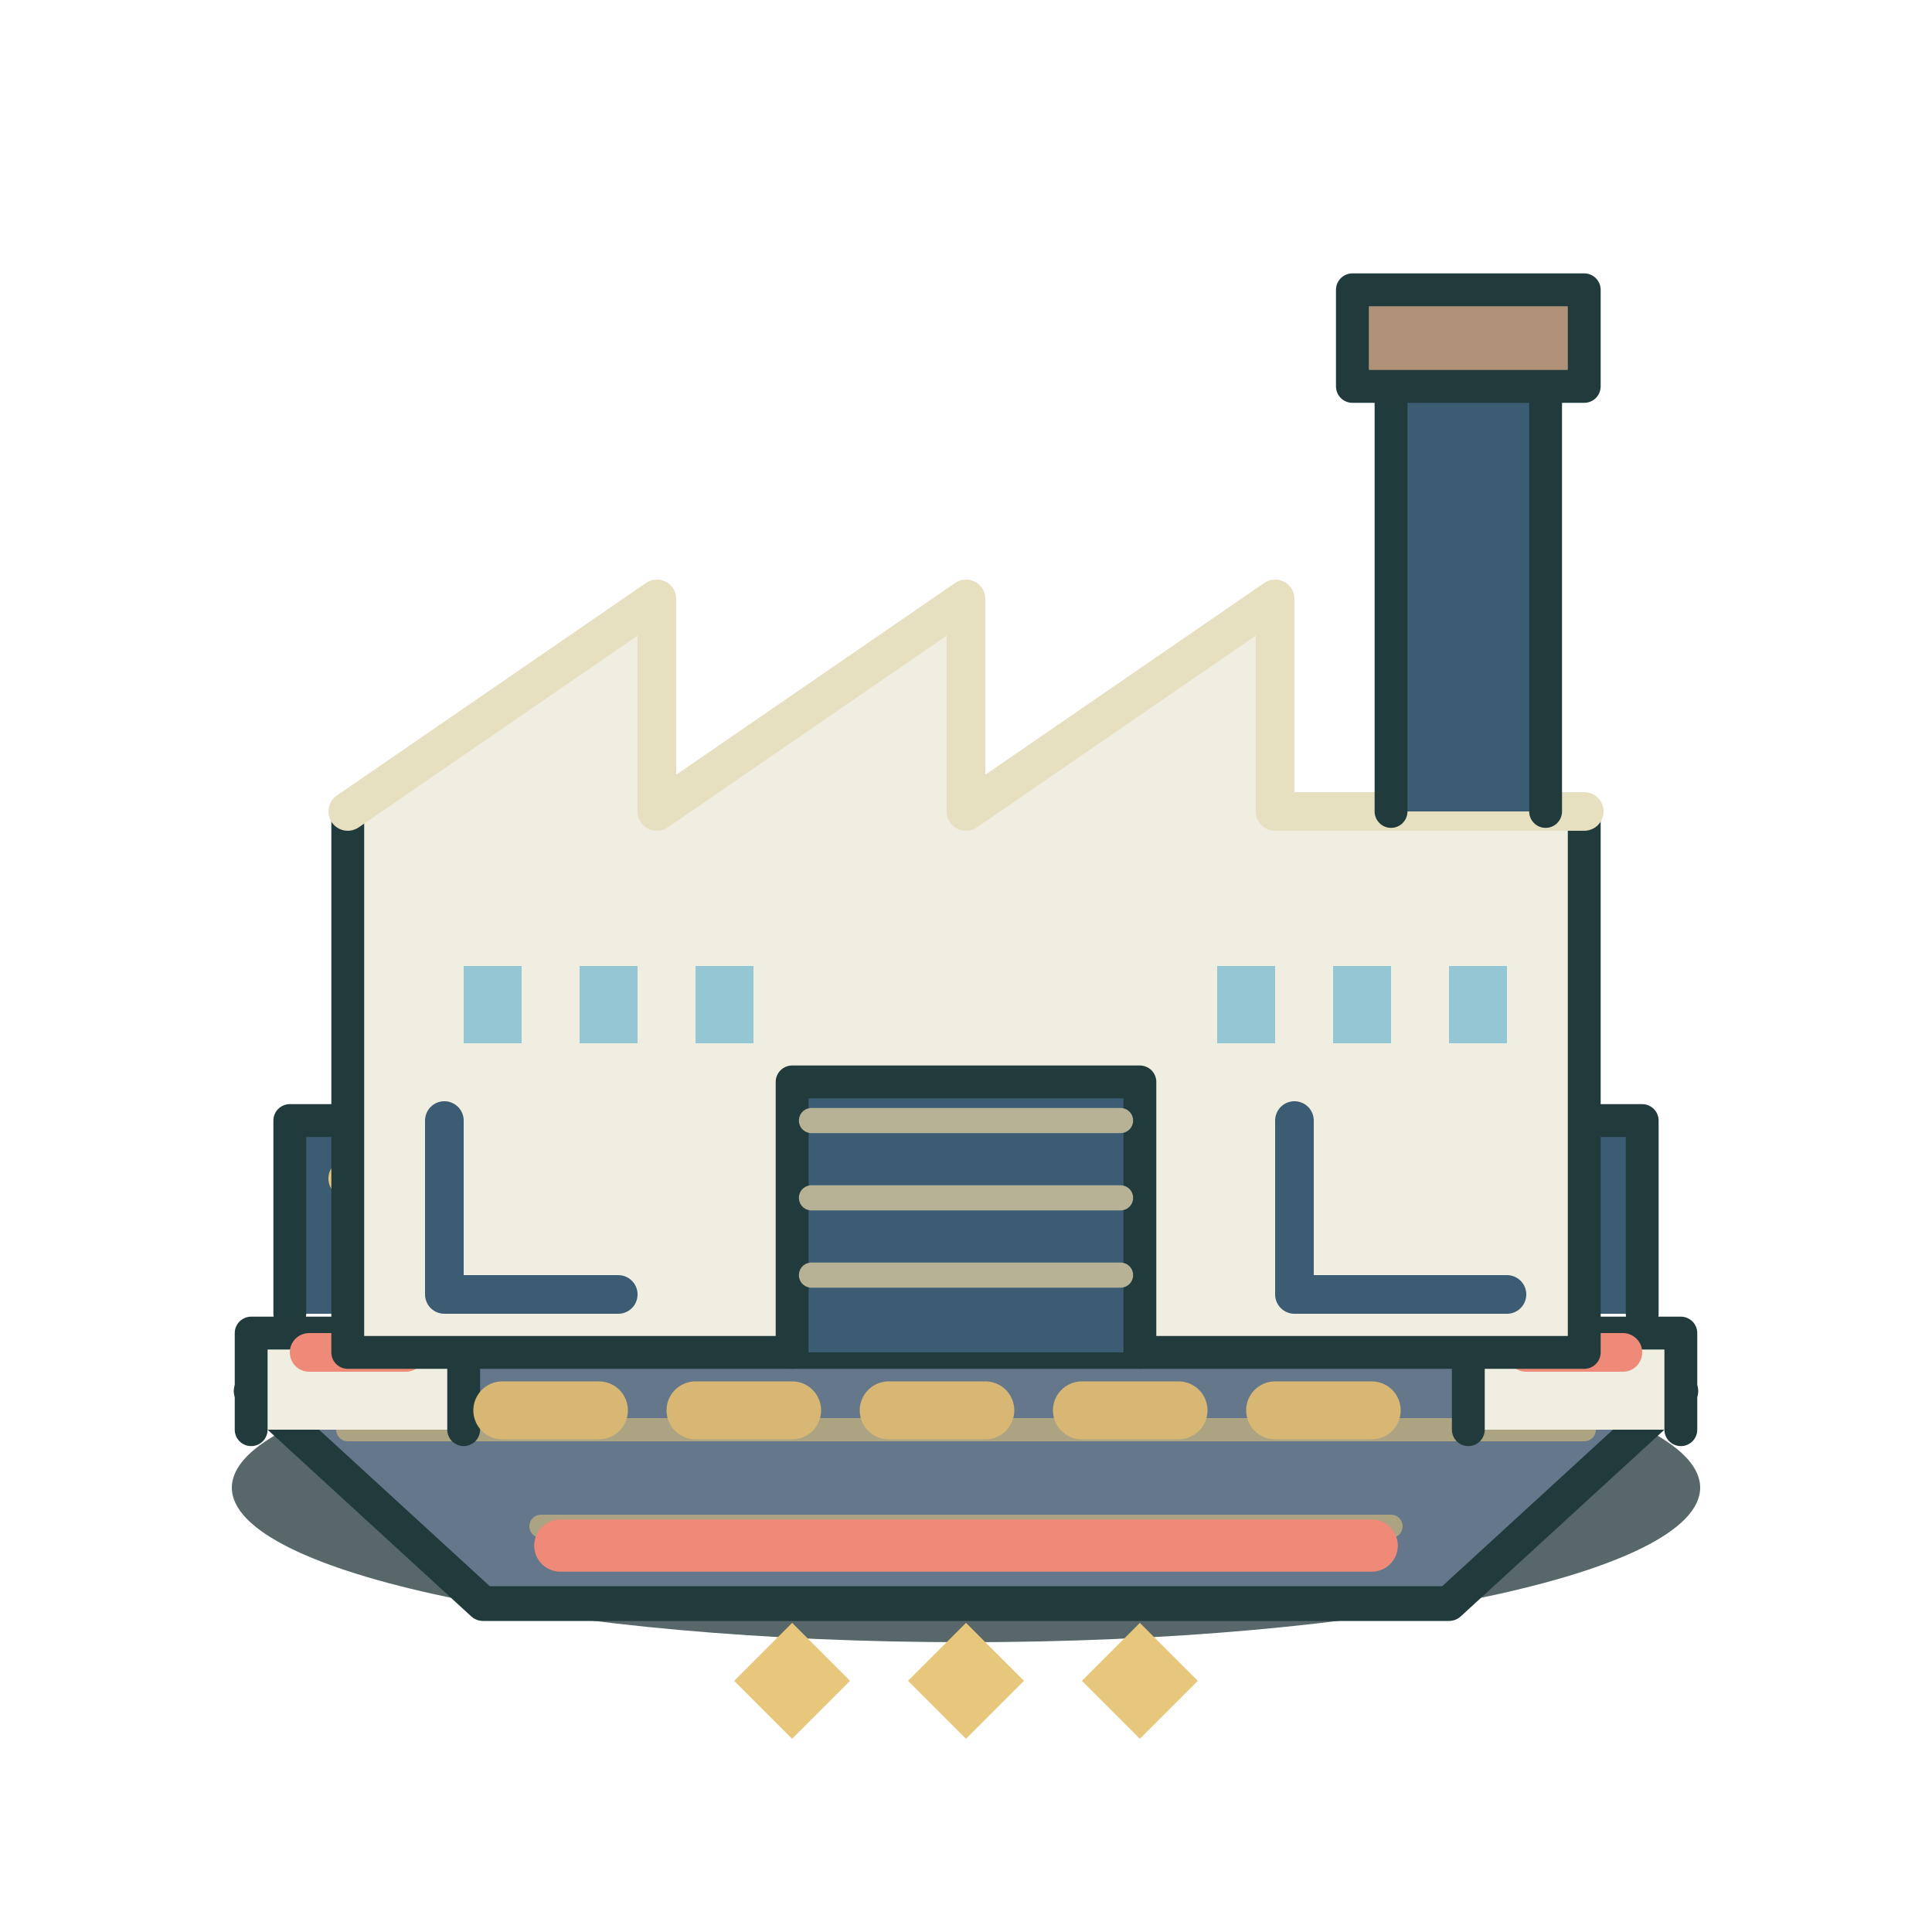
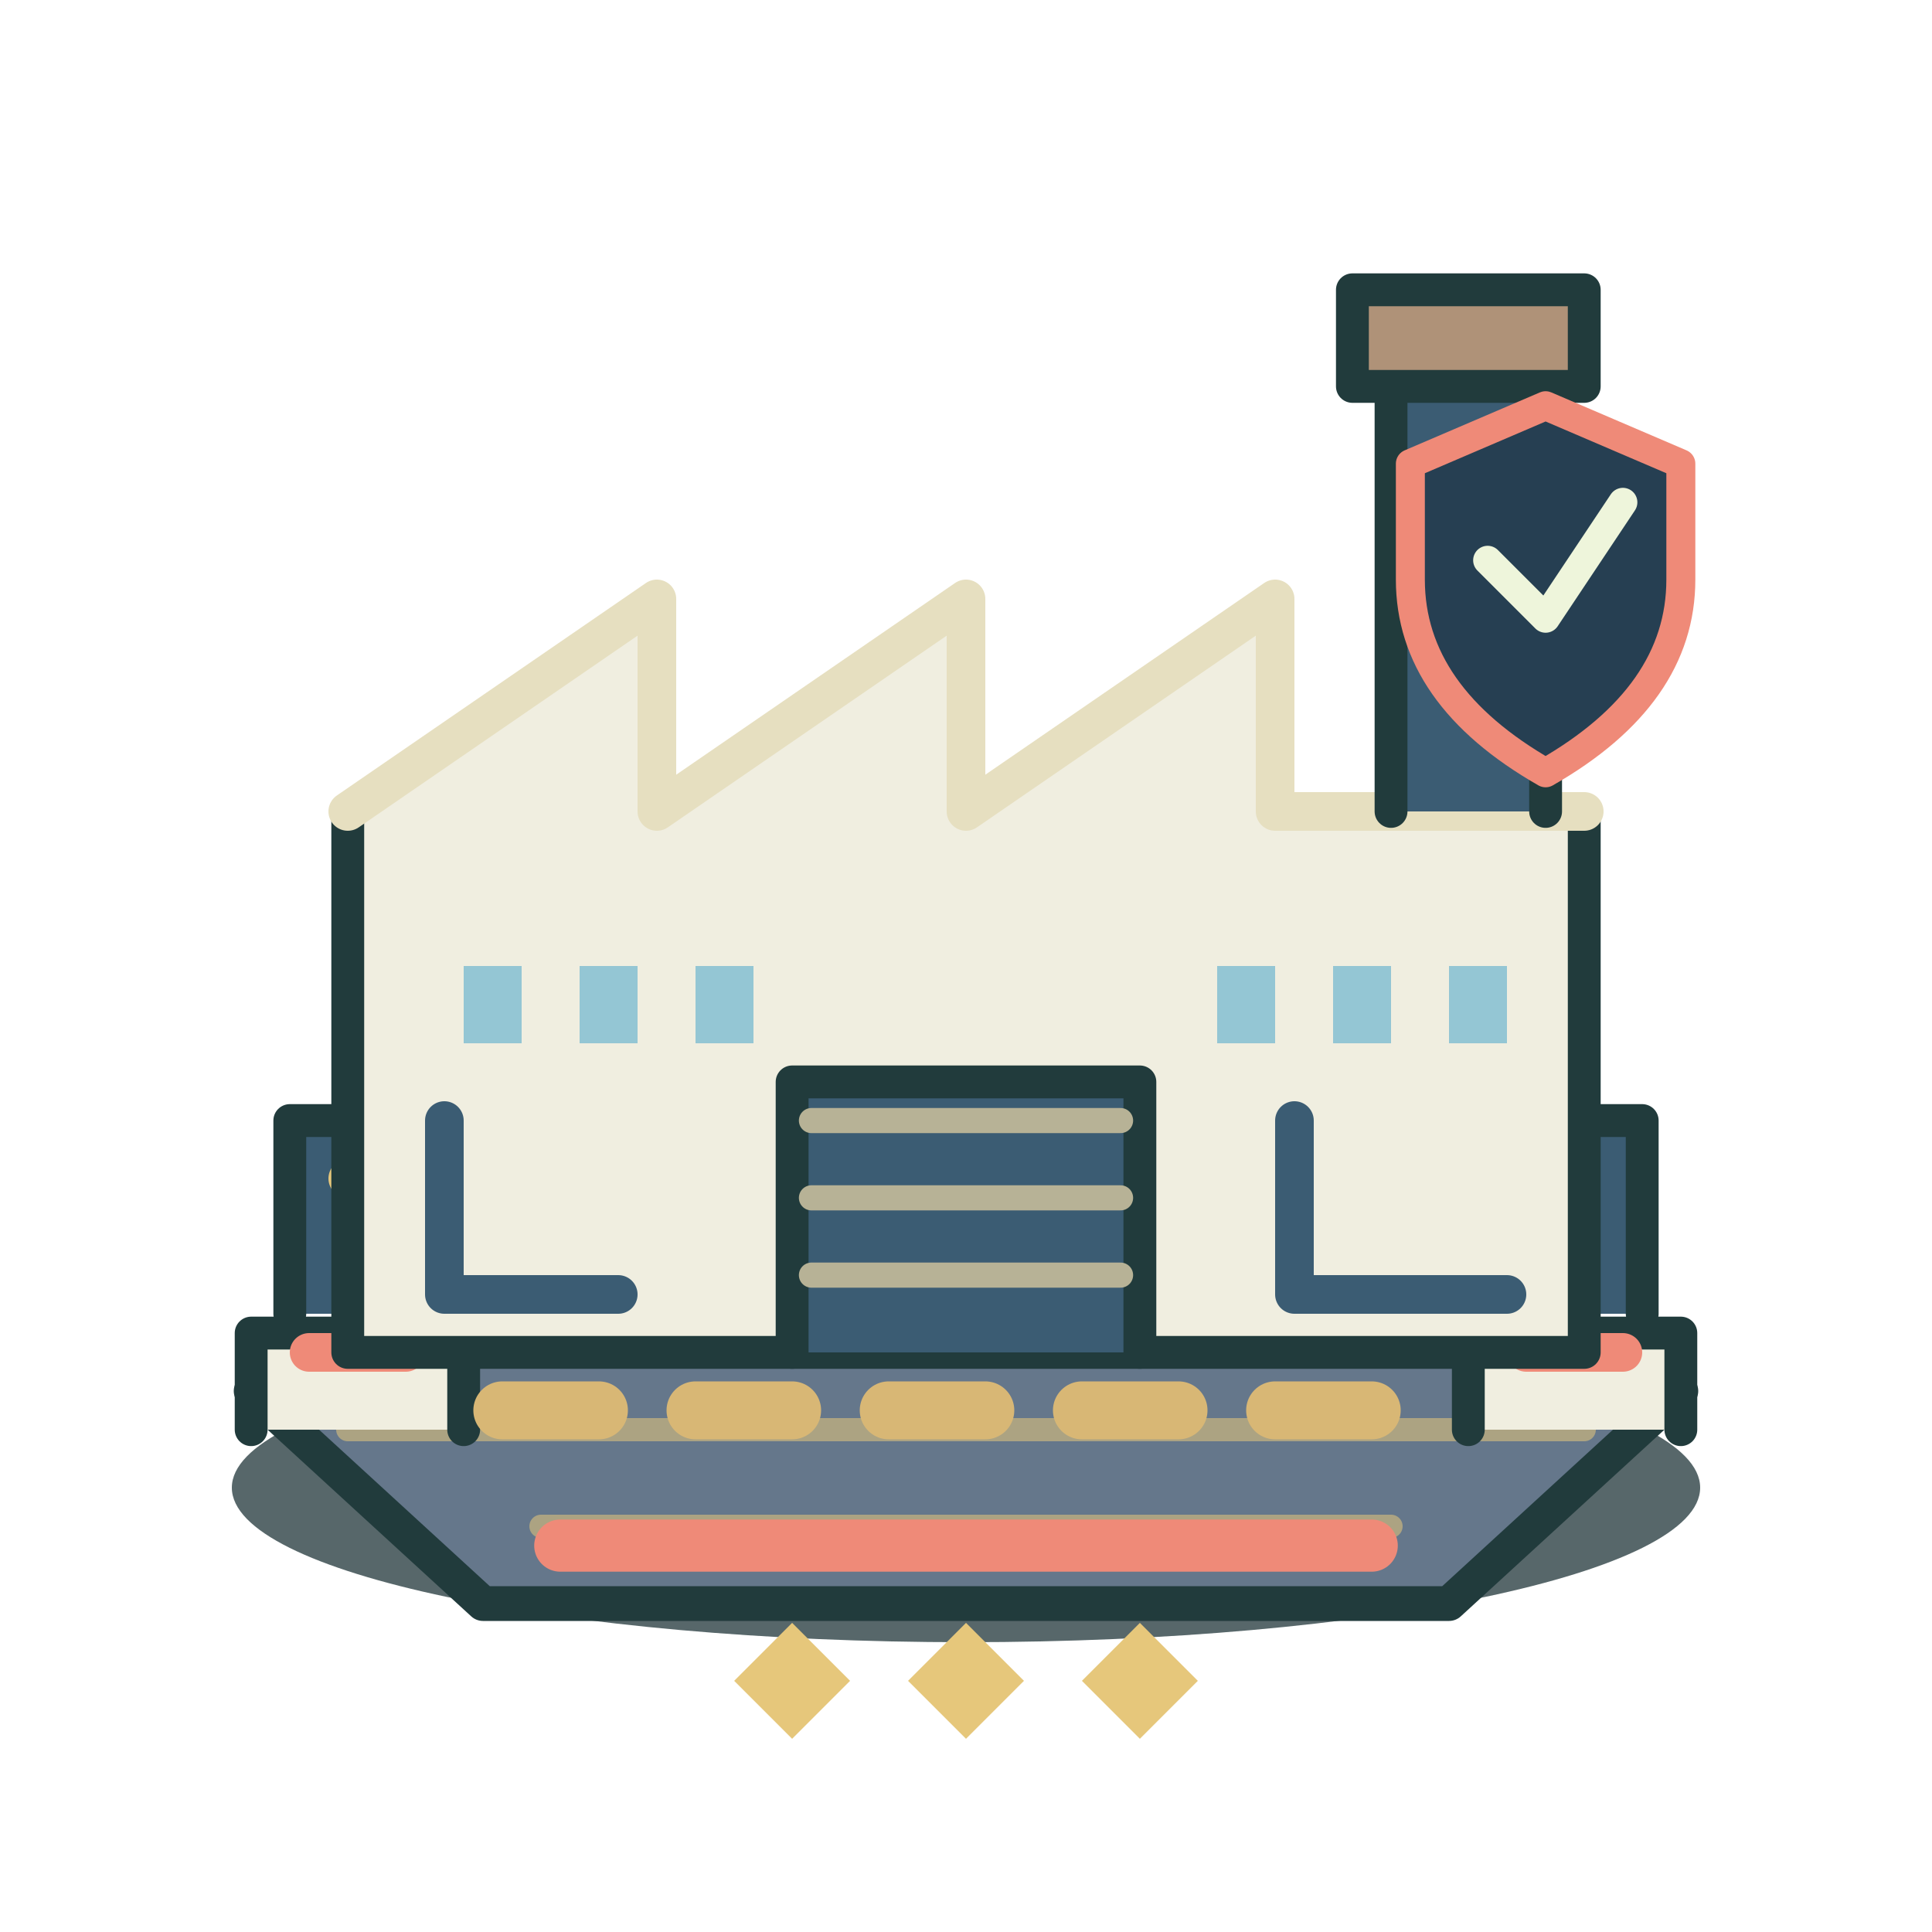
<svg xmlns="http://www.w3.org/2000/svg" viewBox="-50 -50 100 100" role="img" aria-label="装甲工厂 Lv.3">
  <g class="building-art building-factory" stroke="#213b3c" stroke-width="1.7" stroke-linejoin="round" stroke-linecap="round">
    <ellipse cy="27" rx="38" ry="8" fill="#10272b" opacity=".7" stroke="none" />
    <path d="M-37 22l14-7h46l14 7-12 11h-50z" fill="#65778b" stroke="#213b3c" stroke-width="1.8" />
    <path d="M-32 24h64m-54 5h44" stroke="#e6c77b" stroke-opacity=".55" stroke-width="1.2" />
    <path d="M-35 18V8h9v10m52 0V8h9v10" fill="#3b5c73" />
    <path d="M-32 11h4m28 0h4" stroke="#e6c77b" stroke-width="2" />
    <path d="M-37 24v-5h11v5m52 0v-5h11v5" fill="#f0eee0" />
    <path d="M-34 20h5m58 0h5" stroke="#ef8a78" stroke-width="2" />
    <path d="M-32 20V-8l16-11v11L0-19v11l16-11v11h16v28z" fill="#f0eee0" />
    <path d="M-32-8l16-11v11L0-19v11l16-11v11h16" fill="none" stroke="#e6dfc0" stroke-width="2" />
    <path d="M22-8v-26h8v26" fill="#3b5c73" />
    <path d="M20-35h12v5H20z" fill="#af9278" />
    <path d="M-9 20V6H9v14" fill="#3b5c73" />
    <path d="M-8 8H8m-16 4H8m-16 4H8" stroke="#b7b296" stroke-width="1.3" />
    <rect x="-26" y="0" width="3" height="4" fill="#94c6d4" stroke="none" />
    <rect x="-20" y="0" width="3" height="4" fill="#94c6d4" stroke="none" />
    <rect x="-14" y="0" width="3" height="4" fill="#94c6d4" stroke="none" />
    <rect x="13" y="0" width="3" height="4" fill="#94c6d4" stroke="none" />
    <rect x="19" y="0" width="3" height="4" fill="#94c6d4" stroke="none" />
    <rect x="25" y="0" width="3" height="4" fill="#94c6d4" stroke="none" />
    <path d="M-24 23h48" stroke="#d8b775" stroke-width="3" stroke-dasharray="5 5" />
    <path d="M-27 8v9h9m35-9v9h11" fill="none" stroke="#3b5c73" stroke-width="2" />
    <path d="M-21 30h42" stroke="#ef8a78" stroke-width="2.7" />
    <path d="M-12 37l3-3 3 3-3 3z" fill="#e6c77b" stroke="none" />
    <path d="M-3 37l3-3 3 3-3 3z" fill="#e6c77b" stroke="none" />
    <path d="M6 37l3-3 3 3-3 3z" fill="#e6c77b" stroke="none" />
+     <g class="core-shield" transform="translate(30 -22)">
+       <path d="M0-7l7 3v6q0 6-7 10-7-4-7-10v-6z" fill="#263f52" stroke="#ef8a78" stroke-width="1.5" />
+       <path d="M-3 1l3 3 4-6" fill="none" stroke="#eef5db" stroke-width="1.5" />
+     </g>
  </g>
</svg>
